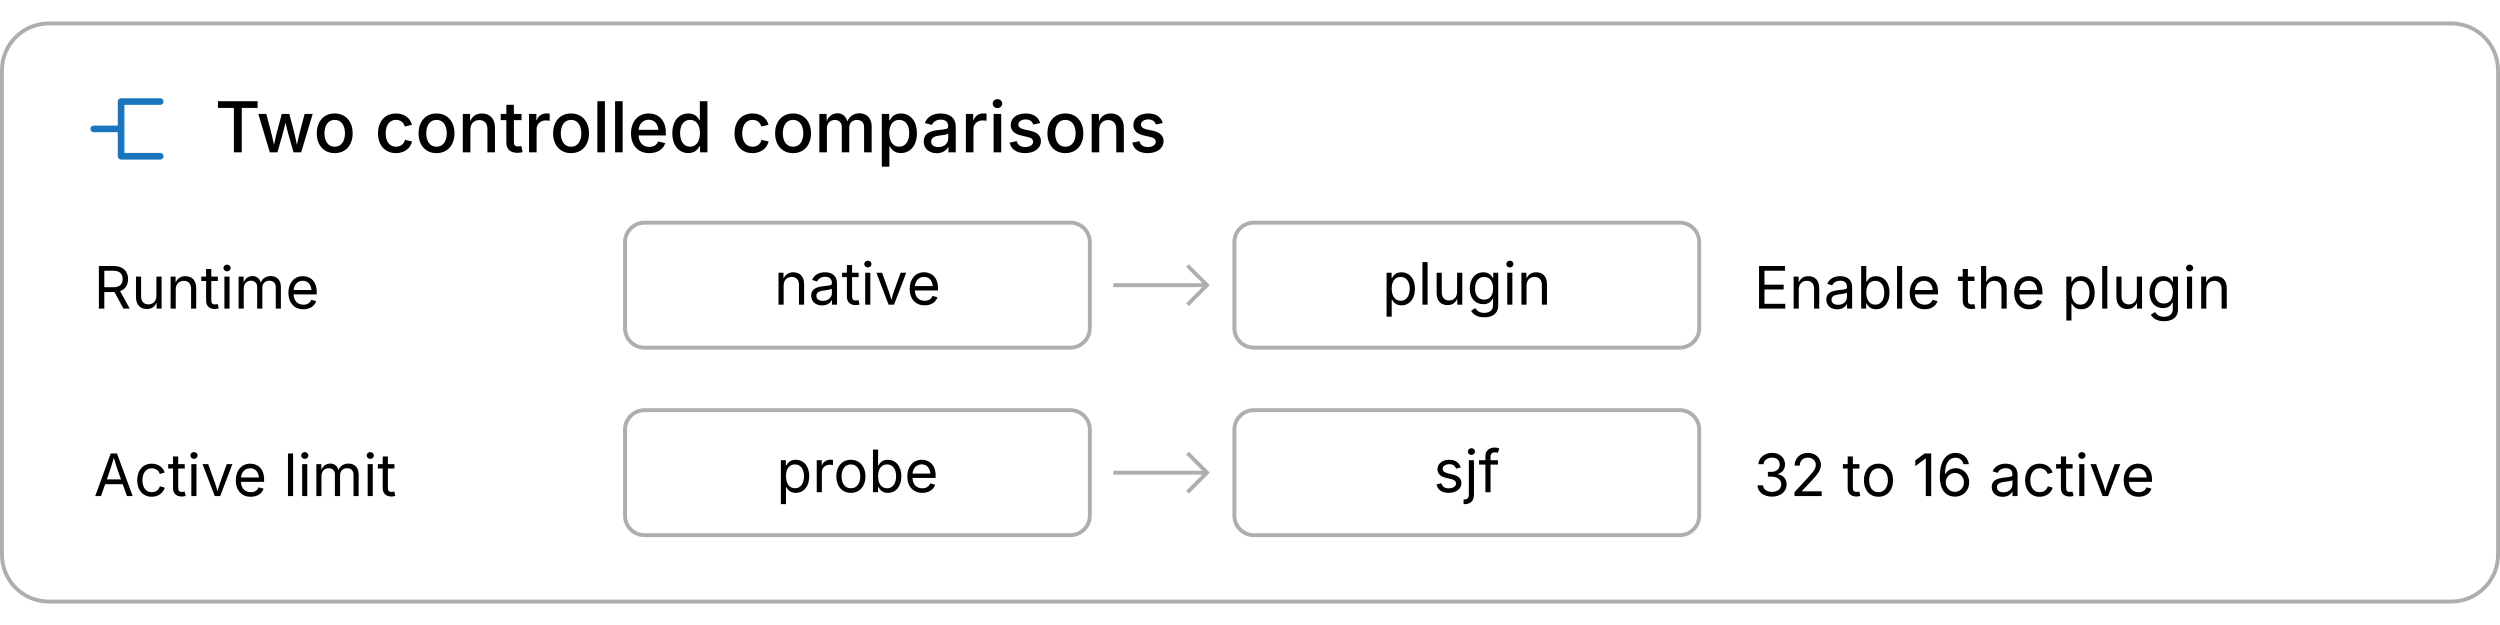
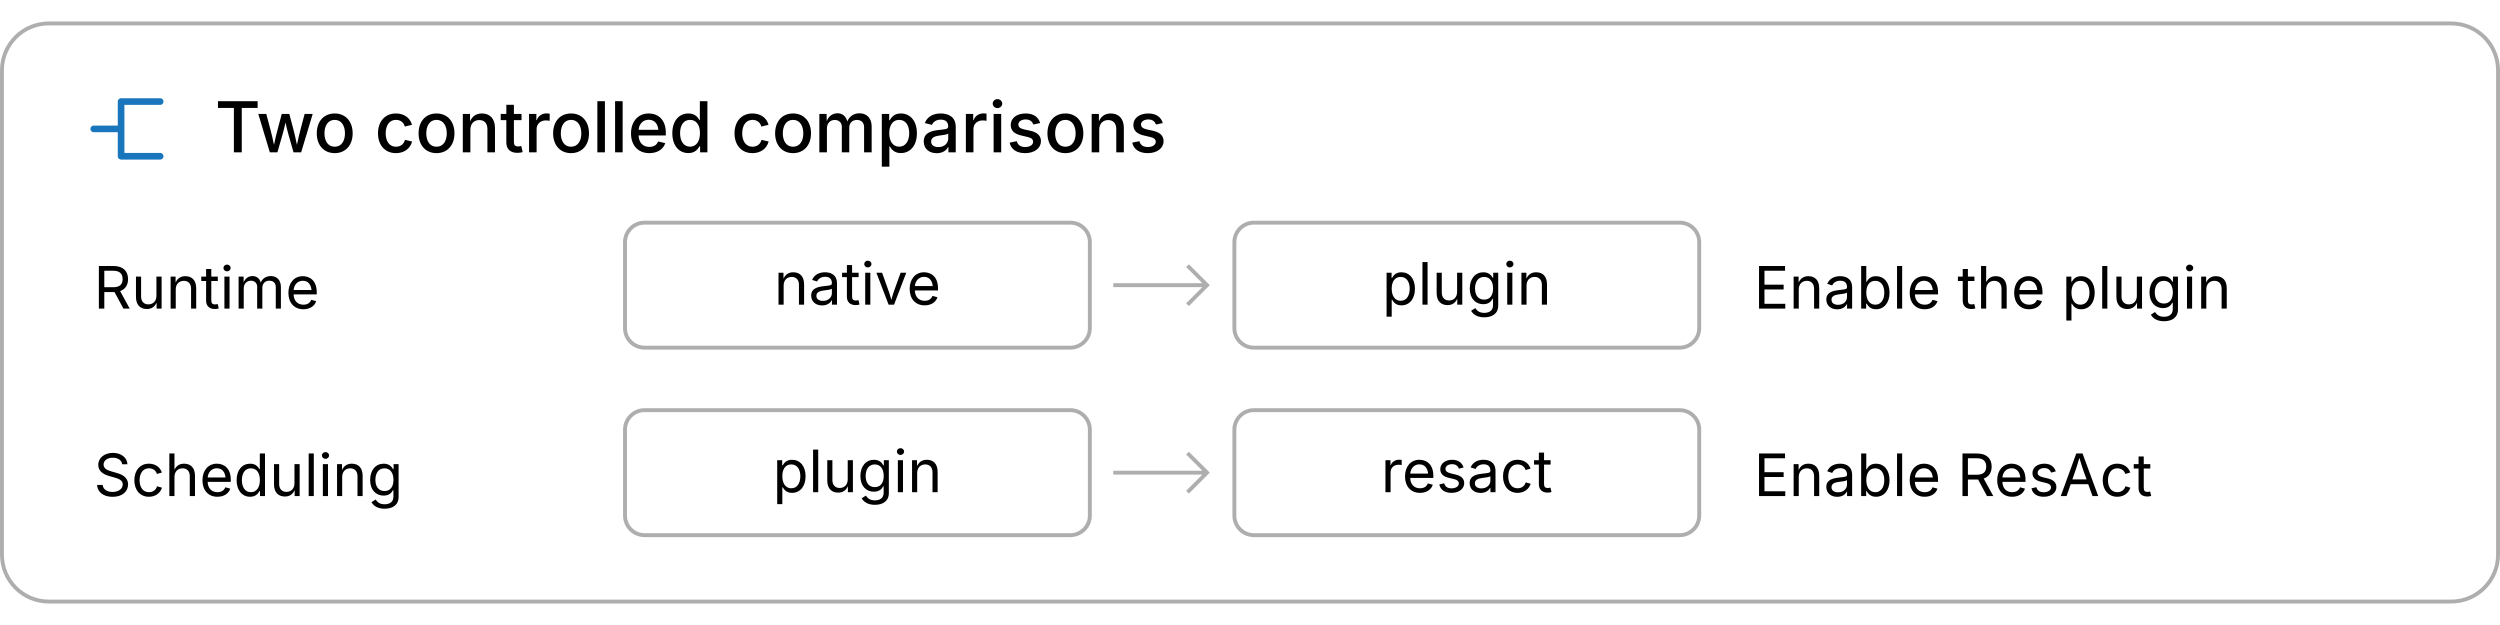
<svg xmlns="http://www.w3.org/2000/svg" width="640" height="160" viewBox="0 0 640 160" role="img" aria-labelledby="title desc">
  <style>
    :root { color-scheme: light dark; color: CanvasText; }
    text { fill: currentColor; font-family: Inter, system-ui, sans-serif; }
    .label { font-size: 18px; font-weight: 500; }
    .detail { font-size: 15px; }
    .line { fill: none; stroke: currentColor; stroke-opacity: .32; }
    .icon { fill: none; stroke: #1976bd; stroke-width: 1.7; stroke-linecap: round; stroke-linejoin: round; }
    @media (prefers-color-scheme: dark) { .icon { stroke: #53b2ff; } }
  </style>
  <rect class="line" x=".5" y="6" width="639" height="148" rx="12" />
  <path class="icon" transform="translate(22 23)" d="M2 10h7m0 0V3h10m-10 7v7h10" />
  <text class="label" x="55" y="39">Two controlled comparisons</text>
  <text class="detail" x="24" y="79">Runtime</text>
  <rect class="line" x="160" y="57" width="119" height="32" rx="5" />
  <text class="detail" x="219.5" y="78" text-anchor="middle">native</text>
  <path class="line" d="M285 73h24m-5-5 5 5-5 5" />
  <rect class="line" x="316" y="57" width="119" height="32" rx="5" />
  <text class="detail" x="375.5" y="78" text-anchor="middle">plugin</text>
  <text class="detail" x="449" y="79">Enable the plugin</text>
-   <text class="detail" x="24" y="127">Active limit</text>
+   <text class="detail" x="24" y="127">Scheduling</text>
  <rect class="line" x="160" y="105" width="119" height="32" rx="5" />
-   <text class="detail" x="219.5" y="126" text-anchor="middle">probe</text>
+   <text class="detail" x="219.5" y="126" text-anchor="middle">plugin</text>
  <path class="line" d="M285 121h24m-5-5 5 5-5 5" />
  <rect class="line" x="316" y="105" width="119" height="32" rx="5" />
-   <text class="detail" x="375.5" y="126" text-anchor="middle">sjf</text>
-   <text class="detail" x="449" y="127">32 to 16 active</text>
+   <text class="detail" x="375.5" y="126" text-anchor="middle">resact</text>
+   <text class="detail" x="449" y="127">Enable ResAct</text>
</svg>
